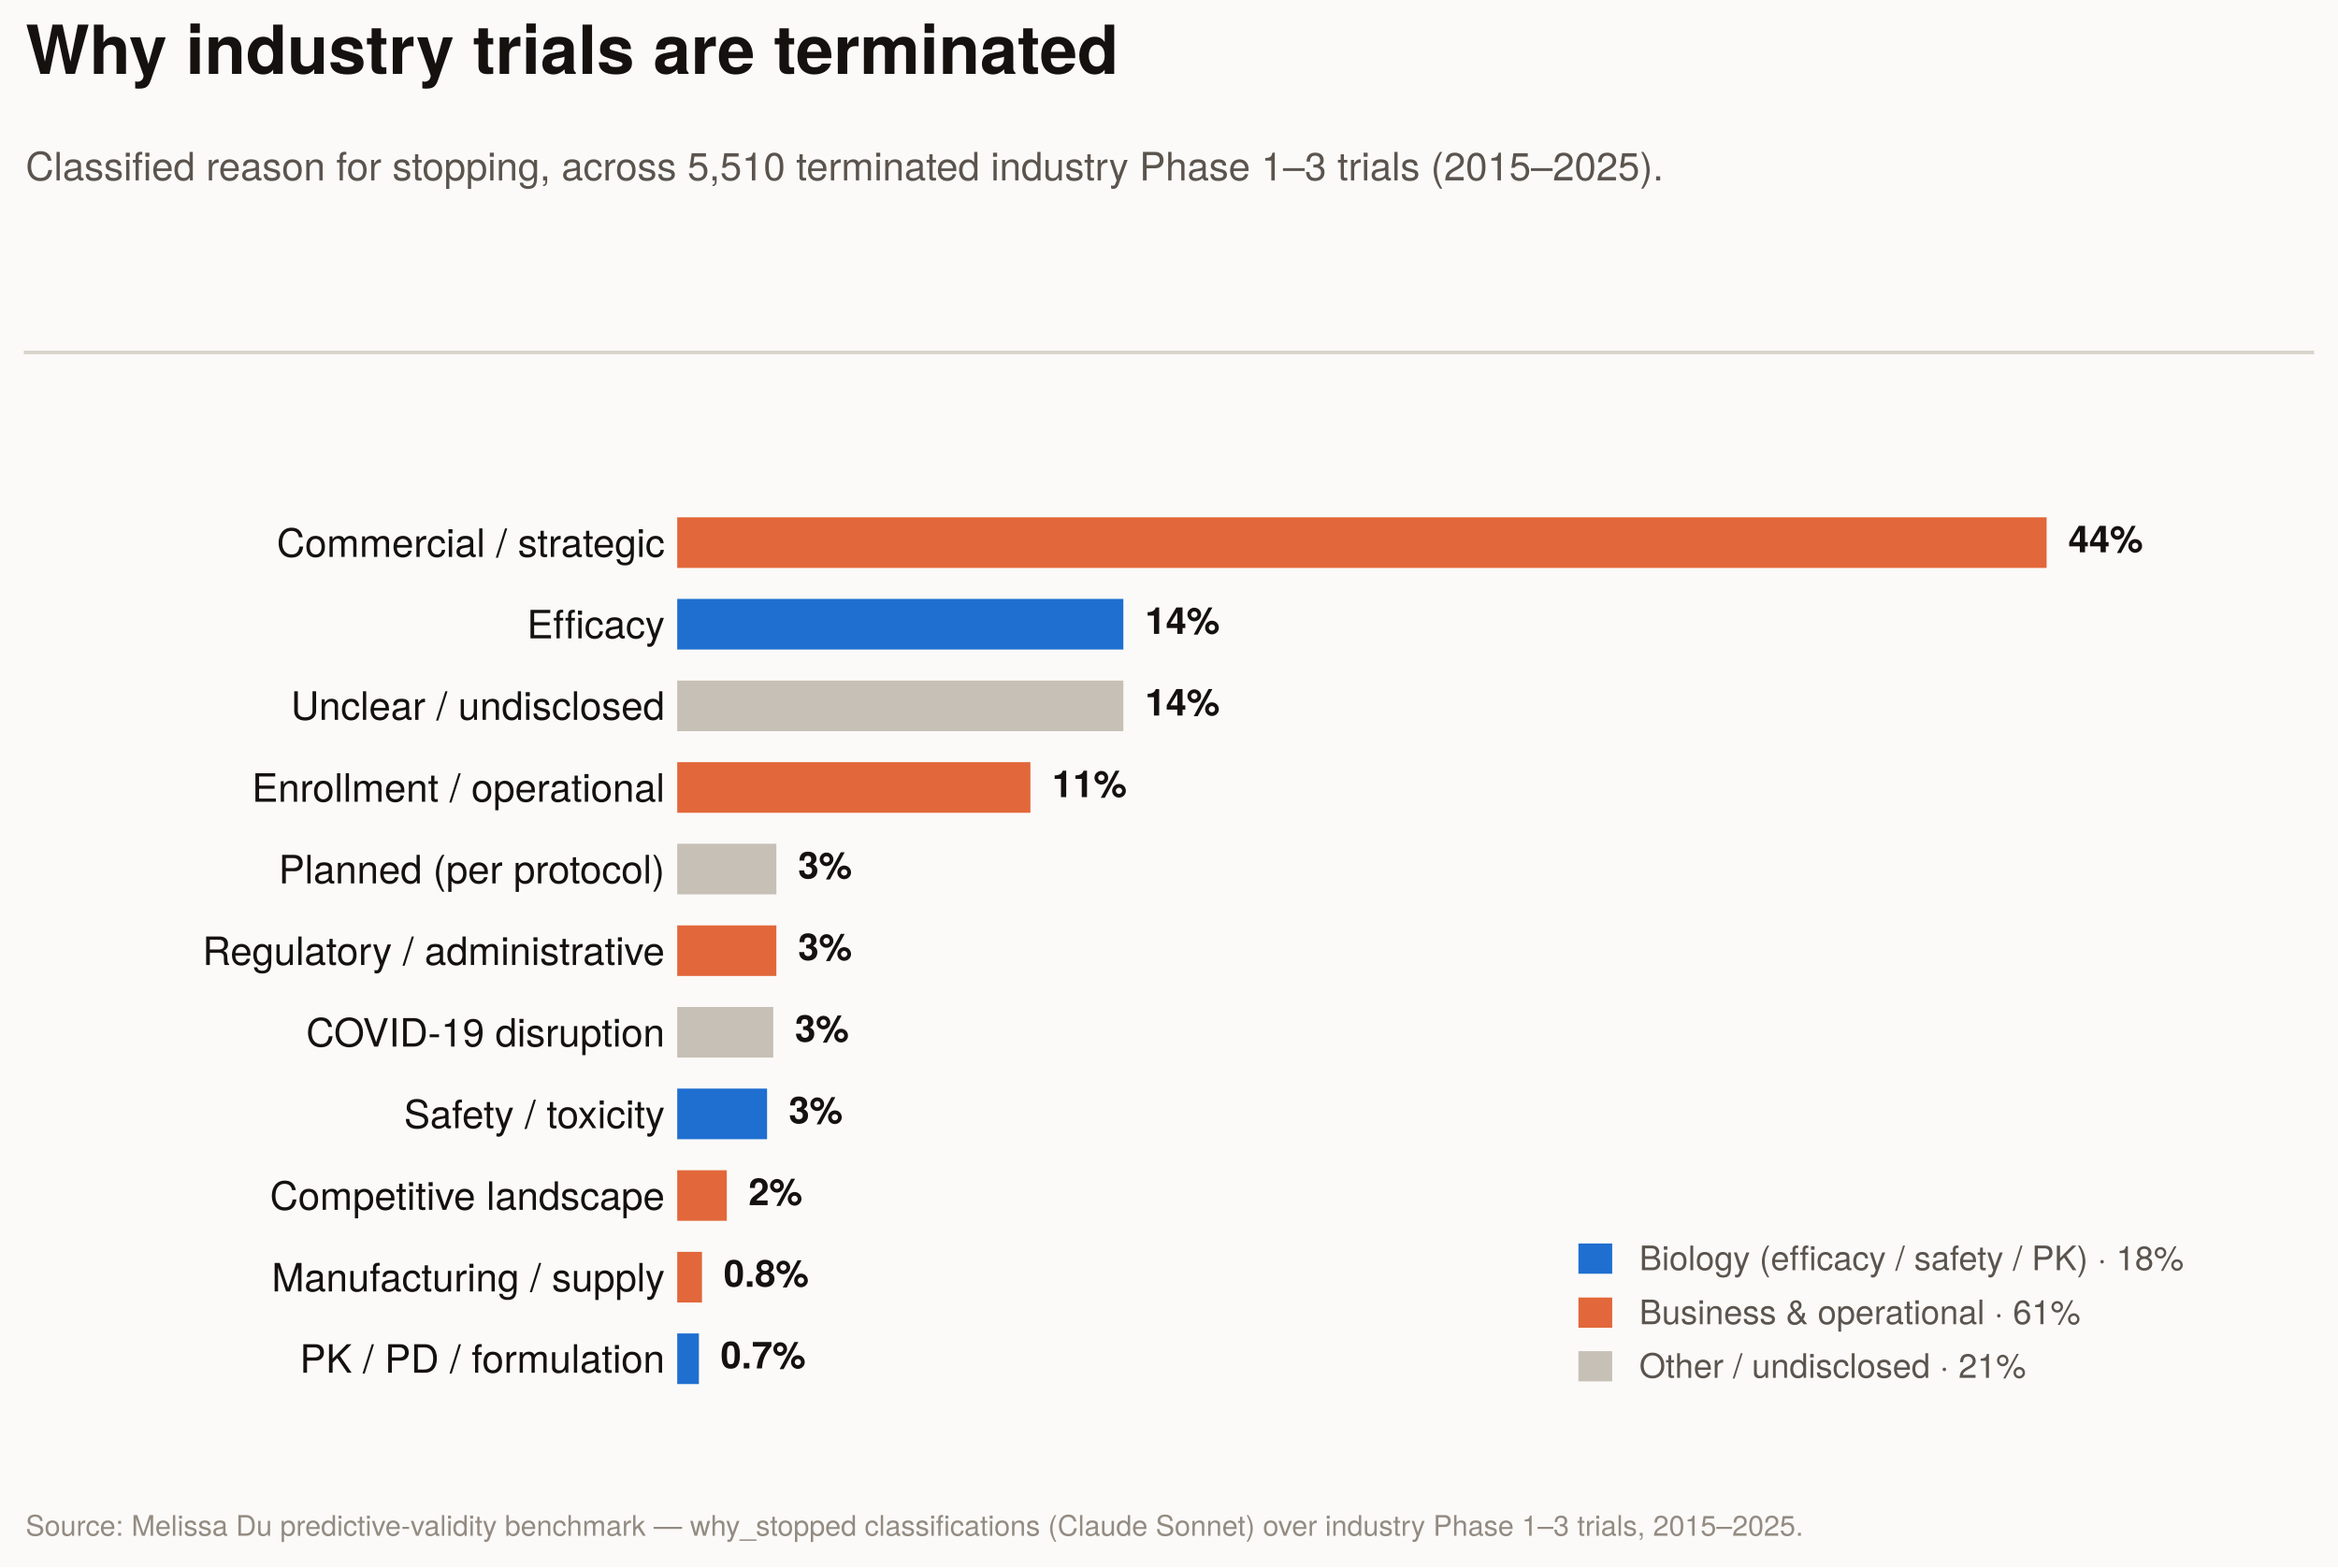
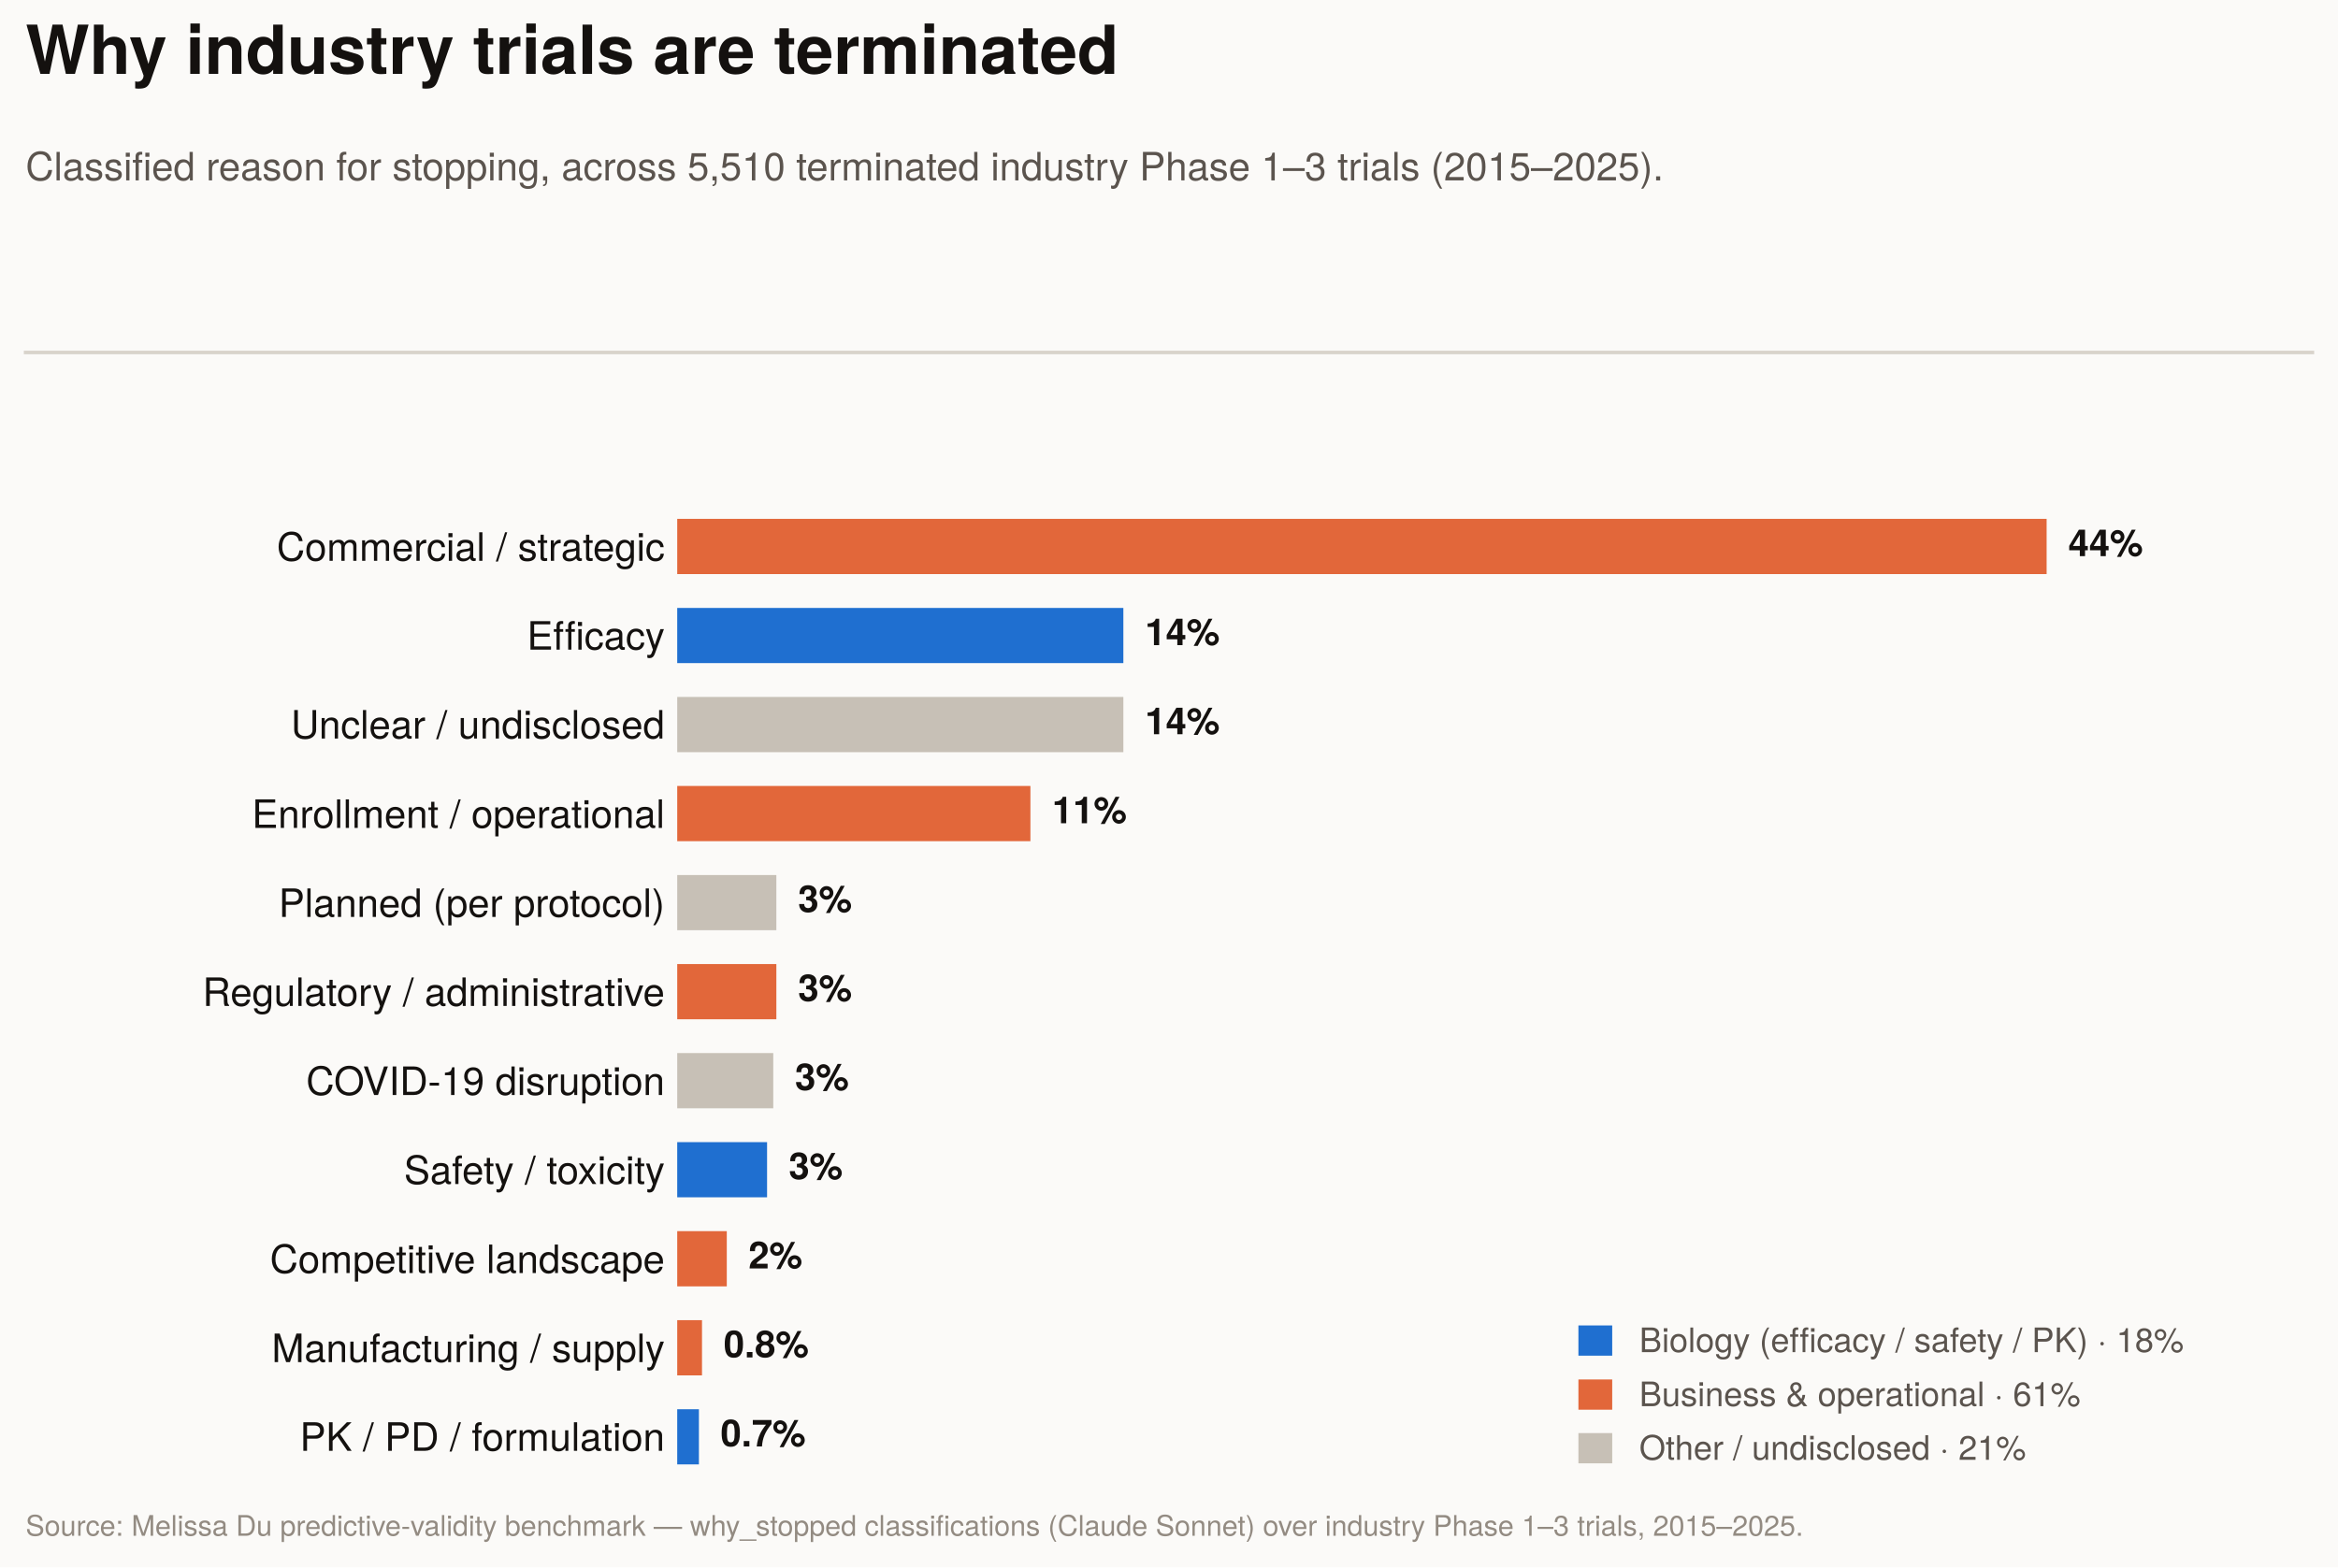
<svg xmlns="http://www.w3.org/2000/svg" width="657.216pt" height="440.657pt" viewBox="0 0 657.216 440.657" version="1.1">
  <defs>
    <style type="text/css">*{stroke-linejoin: round; stroke-linecap: butt}</style>
  </defs>
  <g id="figure_1">
    <g id="patch_1">
      <path d="M 0 440.657  L 657.216 440.657  L 657.216 0  L 0 0  z " style="fill: #fbfaf8" />
    </g>
    <g id="axes_1">
      <g id="patch_2">
-         <path d="M 190.368 394.015  L 625.824 394.015  L 625.824 140.575  L 190.368 140.575  z " style="fill: #fbfaf8" />
+         <path d="M 190.368 417.055  L 625.824 417.055  L 625.824 140.575  L 190.368 140.575  z " style="fill: #fbfaf8" />
      </g>
      <g id="matplotlib.axis_1" />
      <g id="matplotlib.axis_2">
        <g id="ytick_1">
          <g id="line2d_1" />
          <g id="text_1">
-             <text style="font-size: 11px; font-family: 'Helvetica Neue'; text-anchor: end; fill: #14110f" x="186.868" y="385.955" transform="rotate(-0 186.868 385.9553)">PK / PD / formulation</text>
+             <text style="font-size: 11px; font-family: 'Helvetica Neue'; text-anchor: end; fill: #14110f" x="186.868" y="407.906" transform="rotate(-0 186.868 407.9055)">PK / PD / formulation</text>
          </g>
        </g>
        <g id="ytick_2">
          <g id="line2d_2" />
          <g id="text_2">
-             <text style="font-size: 11px; font-family: 'Helvetica Neue'; text-anchor: end; fill: #14110f" x="186.868" y="363.102" transform="rotate(-0 186.868 363.1015)">Manufacturing / supply</text>
+             <text style="font-size: 11px; font-family: 'Helvetica Neue'; text-anchor: end; fill: #14110f" x="186.868" y="382.966" transform="rotate(-0 186.868 382.9657)">Manufacturing / supply</text>
          </g>
        </g>
        <g id="ytick_3">
          <g id="line2d_3" />
          <g id="text_3">
-             <text style="font-size: 11px; font-family: 'Helvetica Neue'; text-anchor: end; fill: #14110f" x="186.868" y="340.155" transform="rotate(-0 186.868 340.155)">Competitive landscape</text>
+             <text style="font-size: 11px; font-family: 'Helvetica Neue'; text-anchor: end; fill: #14110f" x="186.868" y="357.933" transform="rotate(-0 186.868 357.9331)">Competitive landscape</text>
          </g>
        </g>
        <g id="ytick_4">
          <g id="line2d_4" />
          <g id="text_4">
-             <text style="font-size: 11px; font-family: 'Helvetica Neue'; text-anchor: end; fill: #14110f" x="186.868" y="317.208" transform="rotate(-0 186.868 317.2084)">Safety / toxicity</text>
+             <text style="font-size: 11px; font-family: 'Helvetica Neue'; text-anchor: end; fill: #14110f" x="186.868" y="332.901" transform="rotate(-0 186.868 332.9005)">Safety / toxicity</text>
          </g>
        </g>
        <g id="ytick_5">
          <g id="line2d_5" />
          <g id="text_5">
-             <text style="font-size: 11px; font-family: 'Helvetica Neue'; text-anchor: end; fill: #14110f" x="186.868" y="294.262" transform="rotate(-0 186.868 294.2619)">COVID-19 disruption</text>
+             <text style="font-size: 11px; font-family: 'Helvetica Neue'; text-anchor: end; fill: #14110f" x="186.868" y="307.868" transform="rotate(-0 186.868 307.8679)">COVID-19 disruption</text>
          </g>
        </g>
        <g id="ytick_6">
          <g id="line2d_6" />
          <g id="text_6">
-             <text style="font-size: 11px; font-family: 'Helvetica Neue'; text-anchor: end; fill: #14110f" x="186.868" y="271.315" transform="rotate(-0 186.868 271.3153)">Regulatory / administrative</text>
+             <text style="font-size: 11px; font-family: 'Helvetica Neue'; text-anchor: end; fill: #14110f" x="186.868" y="282.835" transform="rotate(-0 186.868 282.8353)">Regulatory / administrative</text>
          </g>
        </g>
        <g id="ytick_7">
          <g id="line2d_7" />
          <g id="text_7">
-             <text style="font-size: 11px; font-family: 'Helvetica Neue'; text-anchor: end; fill: #14110f" x="186.868" y="248.369" transform="rotate(-0 186.868 248.3688)">Planned (per protocol)</text>
+             <text style="font-size: 11px; font-family: 'Helvetica Neue'; text-anchor: end; fill: #14110f" x="186.868" y="257.803" transform="rotate(-0 186.868 257.8027)">Planned (per protocol)</text>
          </g>
        </g>
        <g id="ytick_8">
          <g id="line2d_8" />
          <g id="text_8">
-             <text style="font-size: 11px; font-family: 'Helvetica Neue'; text-anchor: end; fill: #14110f" x="186.868" y="225.422" transform="rotate(-0 186.868 225.4223)">Enrollment / operational</text>
+             <text style="font-size: 11px; font-family: 'Helvetica Neue'; text-anchor: end; fill: #14110f" x="186.868" y="232.77" transform="rotate(-0 186.868 232.7702)">Enrollment / operational</text>
          </g>
        </g>
        <g id="ytick_9">
          <g id="line2d_9" />
          <g id="text_9">
-             <text style="font-size: 11px; font-family: 'Helvetica Neue'; text-anchor: end; fill: #14110f" x="186.868" y="202.383" transform="rotate(-0 186.868 202.3829)">Unclear / undisclosed</text>
+             <text style="font-size: 11px; font-family: 'Helvetica Neue'; text-anchor: end; fill: #14110f" x="186.868" y="207.645" transform="rotate(-0 186.868 207.6447)">Unclear / undisclosed</text>
          </g>
        </g>
        <g id="ytick_10">
          <g id="line2d_10" />
          <g id="text_10">
-             <text style="font-size: 11px; font-family: 'Helvetica Neue'; text-anchor: end; fill: #14110f" x="186.868" y="179.48" transform="rotate(-0 186.868 179.4802)">Efficacy</text>
+             <text style="font-size: 11px; font-family: 'Helvetica Neue'; text-anchor: end; fill: #14110f" x="186.868" y="182.656" transform="rotate(-0 186.868 182.656)">Efficacy</text>
          </g>
        </g>
        <g id="ytick_11">
          <g id="line2d_11" />
          <g id="text_11">
-             <text style="font-size: 11px; font-family: 'Helvetica Neue'; text-anchor: end; fill: #14110f" x="186.868" y="156.583" transform="rotate(-0 186.868 156.5826)">Commercial / strategic</text>
+             <text style="font-size: 11px; font-family: 'Helvetica Neue'; text-anchor: end; fill: #14110f" x="186.868" y="157.672" transform="rotate(-0 186.868 157.6724)">Commercial / strategic</text>
          </g>
        </g>
      </g>
      <g id="patch_3">
-         <path d="M 190.368 389.141  L 196.464 389.141  L 196.464 374.914  L 190.368 374.914  z " clip-path="url(#p11445e7820)" style="fill: #1f6fd0" />
+         <path d="M 190.368 411.738  L 196.464 411.738  L 196.464 396.218  L 190.368 396.218  z " clip-path="url(#p8fc4f44119)" style="fill: #1f6fd0" />
      </g>
      <g id="patch_4">
-         <path d="M 190.368 366.195  L 197.335 366.195  L 197.335 351.968  L 190.368 351.968  z " clip-path="url(#p11445e7820)" style="fill: #e2673a" />
+         <path d="M 190.368 386.706  L 197.335 386.706  L 197.335 371.185  L 190.368 371.185  z " clip-path="url(#p8fc4f44119)" style="fill: #e2673a" />
      </g>
      <g id="patch_5">
-         <path d="M 190.368 343.248  L 204.303 343.248  L 204.303 329.021  L 190.368 329.021  z " clip-path="url(#p11445e7820)" style="fill: #e2673a" />
+         <path d="M 190.368 361.673  L 204.303 361.673  L 204.303 346.153  L 190.368 346.153  z " clip-path="url(#p8fc4f44119)" style="fill: #e2673a" />
      </g>
      <g id="patch_6">
-         <path d="M 190.368 320.302  L 215.624 320.302  L 215.624 306.075  L 190.368 306.075  z " clip-path="url(#p11445e7820)" style="fill: #1f6fd0" />
+         <path d="M 190.368 336.64  L 215.624 336.64  L 215.624 321.12  L 190.368 321.12  z " clip-path="url(#p8fc4f44119)" style="fill: #1f6fd0" />
      </g>
      <g id="patch_7">
-         <path d="M 190.368 297.355  L 217.366 297.355  L 217.366 283.128  L 190.368 283.128  z " clip-path="url(#p11445e7820)" style="fill: #c7c0b6" />
+         <path d="M 190.368 311.608  L 217.366 311.608  L 217.366 296.088  L 190.368 296.088  z " clip-path="url(#p8fc4f44119)" style="fill: #c7c0b6" />
      </g>
      <g id="patch_8">
-         <path d="M 190.368 274.409  L 218.237 274.409  L 218.237 260.182  L 190.368 260.182  z " clip-path="url(#p11445e7820)" style="fill: #e2673a" />
+         <path d="M 190.368 286.575  L 218.237 286.575  L 218.237 271.055  L 190.368 271.055  z " clip-path="url(#p8fc4f44119)" style="fill: #e2673a" />
      </g>
      <g id="patch_9">
-         <path d="M 190.368 251.462  L 218.237 251.462  L 218.237 237.235  L 190.368 237.235  z " clip-path="url(#p11445e7820)" style="fill: #c7c0b6" />
+         <path d="M 190.368 261.543  L 218.237 261.543  L 218.237 246.022  L 190.368 246.022  z " clip-path="url(#p8fc4f44119)" style="fill: #c7c0b6" />
      </g>
      <g id="patch_10">
-         <path d="M 190.368 228.516  L 289.652 228.516  L 289.652 214.289  L 190.368 214.289  z " clip-path="url(#p11445e7820)" style="fill: #e2673a" />
+         <path d="M 190.368 236.51  L 289.652 236.51  L 289.652 220.99  L 190.368 220.99  z " clip-path="url(#p8fc4f44119)" style="fill: #e2673a" />
      </g>
      <g id="patch_11">
-         <path d="M 190.368 205.569  L 315.779 205.569  L 315.779 191.342  L 190.368 191.342  z " clip-path="url(#p11445e7820)" style="fill: #c7c0b6" />
+         <path d="M 190.368 211.478  L 315.779 211.478  L 315.779 195.957  L 190.368 195.957  z " clip-path="url(#p8fc4f44119)" style="fill: #c7c0b6" />
      </g>
      <g id="patch_12">
-         <path d="M 190.368 182.622  L 315.779 182.622  L 315.779 168.396  L 190.368 168.396  z " clip-path="url(#p11445e7820)" style="fill: #1f6fd0" />
+         <path d="M 190.368 186.445  L 315.779 186.445  L 315.779 170.925  L 190.368 170.925  z " clip-path="url(#p8fc4f44119)" style="fill: #1f6fd0" />
      </g>
      <g id="patch_13">
-         <path d="M 190.368 159.676  L 575.311 159.676  L 575.311 145.449  L 190.368 145.449  z " clip-path="url(#p11445e7820)" style="fill: #e2673a" />
+         <path d="M 190.368 161.412  L 575.311 161.412  L 575.311 145.892  L 190.368 145.892  z " clip-path="url(#p8fc4f44119)" style="fill: #e2673a" />
      </g>
      <g id="text_12">
-         <text style="font-weight: 700; font-size: 10.5px; font-family: 'Helvetica Neue'; text-anchor: start; fill: #14110f" x="202.561" y="384.742" transform="rotate(-0 202.5608 384.7423)">0.7%</text>
+         <text style="font-weight: 700; font-size: 10.5px; font-family: 'Helvetica Neue'; text-anchor: start; fill: #14110f" x="202.561" y="406.693" transform="rotate(-0 202.5608 406.6926)">0.7%</text>
      </g>
      <g id="text_13">
-         <text style="font-weight: 700; font-size: 10.5px; font-family: 'Helvetica Neue'; text-anchor: start; fill: #14110f" x="203.432" y="361.796" transform="rotate(-0 203.4317 361.7958)">0.8%</text>
+         <text style="font-weight: 700; font-size: 10.5px; font-family: 'Helvetica Neue'; text-anchor: start; fill: #14110f" x="203.432" y="381.66" transform="rotate(-0 203.4317 381.66)">0.8%</text>
      </g>
      <g id="text_14">
-         <text style="font-weight: 700; font-size: 10.5px; font-family: 'Helvetica Neue'; text-anchor: start; fill: #14110f" x="210.399" y="338.849" transform="rotate(-0 210.399 338.8492)">2%</text>
+         <text style="font-weight: 700; font-size: 10.5px; font-family: 'Helvetica Neue'; text-anchor: start; fill: #14110f" x="210.399" y="356.627" transform="rotate(-0 210.399 356.6274)">2%</text>
      </g>
      <g id="text_15">
-         <text style="font-weight: 700; font-size: 10.5px; font-family: 'Helvetica Neue'; text-anchor: start; fill: #14110f" x="221.721" y="315.903" transform="rotate(-0 221.7208 315.9027)">3%</text>
+         <text style="font-weight: 700; font-size: 10.5px; font-family: 'Helvetica Neue'; text-anchor: start; fill: #14110f" x="221.721" y="331.595" transform="rotate(-0 221.7208 331.5948)">3%</text>
      </g>
      <g id="text_16">
-         <text style="font-weight: 700; font-size: 10.5px; font-family: 'Helvetica Neue'; text-anchor: start; fill: #14110f" x="223.463" y="292.956" transform="rotate(-0 223.4627 292.9561)">3%</text>
+         <text style="font-weight: 700; font-size: 10.5px; font-family: 'Helvetica Neue'; text-anchor: start; fill: #14110f" x="223.463" y="306.562" transform="rotate(-0 223.4627 306.5622)">3%</text>
      </g>
      <g id="text_17">
-         <text style="font-weight: 700; font-size: 10.5px; font-family: 'Helvetica Neue'; text-anchor: start; fill: #14110f" x="224.334" y="270.01" transform="rotate(-0 224.3336 270.0096)">3%</text>
+         <text style="font-weight: 700; font-size: 10.5px; font-family: 'Helvetica Neue'; text-anchor: start; fill: #14110f" x="224.334" y="281.53" transform="rotate(-0 224.3336 281.5296)">3%</text>
      </g>
      <g id="text_18">
-         <text style="font-weight: 700; font-size: 10.5px; font-family: 'Helvetica Neue'; text-anchor: start; fill: #14110f" x="224.334" y="247.063" transform="rotate(-0 224.3336 247.0631)">3%</text>
+         <text style="font-weight: 700; font-size: 10.5px; font-family: 'Helvetica Neue'; text-anchor: start; fill: #14110f" x="224.334" y="256.497" transform="rotate(-0 224.3336 256.497)">3%</text>
      </g>
      <g id="text_19">
-         <text style="font-weight: 700; font-size: 10.5px; font-family: 'Helvetica Neue'; text-anchor: start; fill: #14110f" x="295.748" y="224.117" transform="rotate(-0 295.7484 224.1165)">11%</text>
+         <text style="font-weight: 700; font-size: 10.5px; font-family: 'Helvetica Neue'; text-anchor: start; fill: #14110f" x="295.748" y="231.464" transform="rotate(-0 295.7484 231.4644)">11%</text>
      </g>
      <g id="text_20">
-         <text style="font-weight: 700; font-size: 10.5px; font-family: 'Helvetica Neue'; text-anchor: start; fill: #14110f" x="321.876" y="201.17" transform="rotate(-0 321.8757 201.17)">14%</text>
+         <text style="font-weight: 700; font-size: 10.5px; font-family: 'Helvetica Neue'; text-anchor: start; fill: #14110f" x="321.876" y="206.432" transform="rotate(-0 321.8757 206.4318)">14%</text>
      </g>
      <g id="text_21">
-         <text style="font-weight: 700; font-size: 10.5px; font-family: 'Helvetica Neue'; text-anchor: start; fill: #14110f" x="321.876" y="178.223" transform="rotate(-0 321.8757 178.2234)">14%</text>
+         <text style="font-weight: 700; font-size: 10.5px; font-family: 'Helvetica Neue'; text-anchor: start; fill: #14110f" x="321.876" y="181.399" transform="rotate(-0 321.8757 181.3992)">14%</text>
      </g>
      <g id="text_22">
-         <text style="font-weight: 700; font-size: 10.5px; font-family: 'Helvetica Neue'; text-anchor: start; fill: #14110f" x="581.407" y="155.277" transform="rotate(-0 581.4075 155.2769)">44%</text>
+         <text style="font-weight: 700; font-size: 10.5px; font-family: 'Helvetica Neue'; text-anchor: start; fill: #14110f" x="581.407" y="156.367" transform="rotate(-0 581.4075 156.3666)">44%</text>
      </g>
      <g id="legend_1">
        <g id="patch_14">
-           <path d="M 443.696 358.123  L 453.196 358.123  L 453.196 349.62  L 443.696 349.62  z " style="fill: #1f6fd0" />
+           <path d="M 443.696 381.163  L 453.196 381.163  L 453.196 372.661  L 443.696 372.661  z " style="fill: #1f6fd0" />
        </g>
        <g id="text_23">
-           <text style="font-size: 9.5px; font-family: 'Helvetica Neue'; text-anchor: start; fill: #5b544e" x="460.796" y="357.125" transform="rotate(-0 460.7956 357.1255)">Biology (efficacy / safety / PK)  ·  18%</text>
+           <text style="font-size: 9.5px; font-family: 'Helvetica Neue'; text-anchor: start; fill: #5b544e" x="460.796" y="380.166" transform="rotate(-0 460.7956 380.1655)">Biology (efficacy / safety / PK)  ·  18%</text>
        </g>
        <g id="patch_15">
-           <path d="M 443.696 373.314  L 453.196 373.314  L 453.196 364.812  L 443.696 364.812  z " style="fill: #e2673a" />
+           <path d="M 443.696 396.354  L 453.196 396.354  L 453.196 387.852  L 443.696 387.852  z " style="fill: #e2673a" />
        </g>
        <g id="text_24">
-           <text style="font-size: 9.5px; font-family: 'Helvetica Neue'; text-anchor: start; fill: #5b544e" x="460.796" y="372.317" transform="rotate(-0 460.7956 372.3166)">Business &amp; operational  ·  61%</text>
+           <text style="font-size: 9.5px; font-family: 'Helvetica Neue'; text-anchor: start; fill: #5b544e" x="460.796" y="395.357" transform="rotate(-0 460.7956 395.3566)">Business &amp; operational  ·  61%</text>
        </g>
        <g id="patch_16">
-           <path d="M 443.696 388.391  L 453.196 388.391  L 453.196 379.888  L 443.696 379.888  z " style="fill: #c7c0b6" />
+           <path d="M 443.696 411.431  L 453.196 411.431  L 453.196 402.928  L 443.696 402.928  z " style="fill: #c7c0b6" />
        </g>
        <g id="text_25">
-           <text style="font-size: 9.5px; font-family: 'Helvetica Neue'; text-anchor: start; fill: #5b544e" x="460.796" y="387.393" transform="rotate(-0 460.7956 387.3934)">Other / undisclosed  ·  21%</text>
+           <text style="font-size: 9.5px; font-family: 'Helvetica Neue'; text-anchor: start; fill: #5b544e" x="460.796" y="410.433" transform="rotate(-0 460.7956 410.4334)">Other / undisclosed  ·  21%</text>
        </g>
      </g>
    </g>
    <g id="line2d_12">
      <path d="M 7.2 99.103  L 650.016 99.103  " style="fill: none; stroke: #d8d3cb; stroke-linecap: square" />
    </g>
    <g id="text_26">
      <text style="font-weight: 700; font-size: 19px; font-family: 'Helvetica Neue'; text-anchor: start; fill: #14110f" x="7.2" y="20.767" transform="rotate(-0 7.2 20.76719)">Why industry trials are terminated</text>
    </g>
    <g id="text_27">
      <text style="font-size: 11px; font-family: 'Helvetica Neue'; text-anchor: start; fill: #5b544e" x="7.2" y="50.719" transform="rotate(-0 7.2 50.71919)">Classified reason for stopping, across 5,510 terminated industry Phase 1–3 trials (2015–2025).</text>
    </g>
    <g id="text_28">
      <text style="font-size: 8px; font-family: 'Helvetica Neue'; text-anchor: start; fill: #938b82" x="7.2" y="431.801" transform="rotate(-0 7.2 431.8008)">Source: Melissa Du predictive-validity benchmark — why_stopped classifications (Claude Sonnet) over industry Phase 1–3 trials, 2015–2025.</text>
    </g>
  </g>
  <defs>
-     <clipPath id="p11445e7820">
-       <rect x="190.368" y="140.575" width="435.456" height="253.44" />
+     <clipPath id="p8fc4f44119">
+       <rect x="190.368" y="140.575" width="435.456" height="276.48" />
    </clipPath>
  </defs>
</svg>
